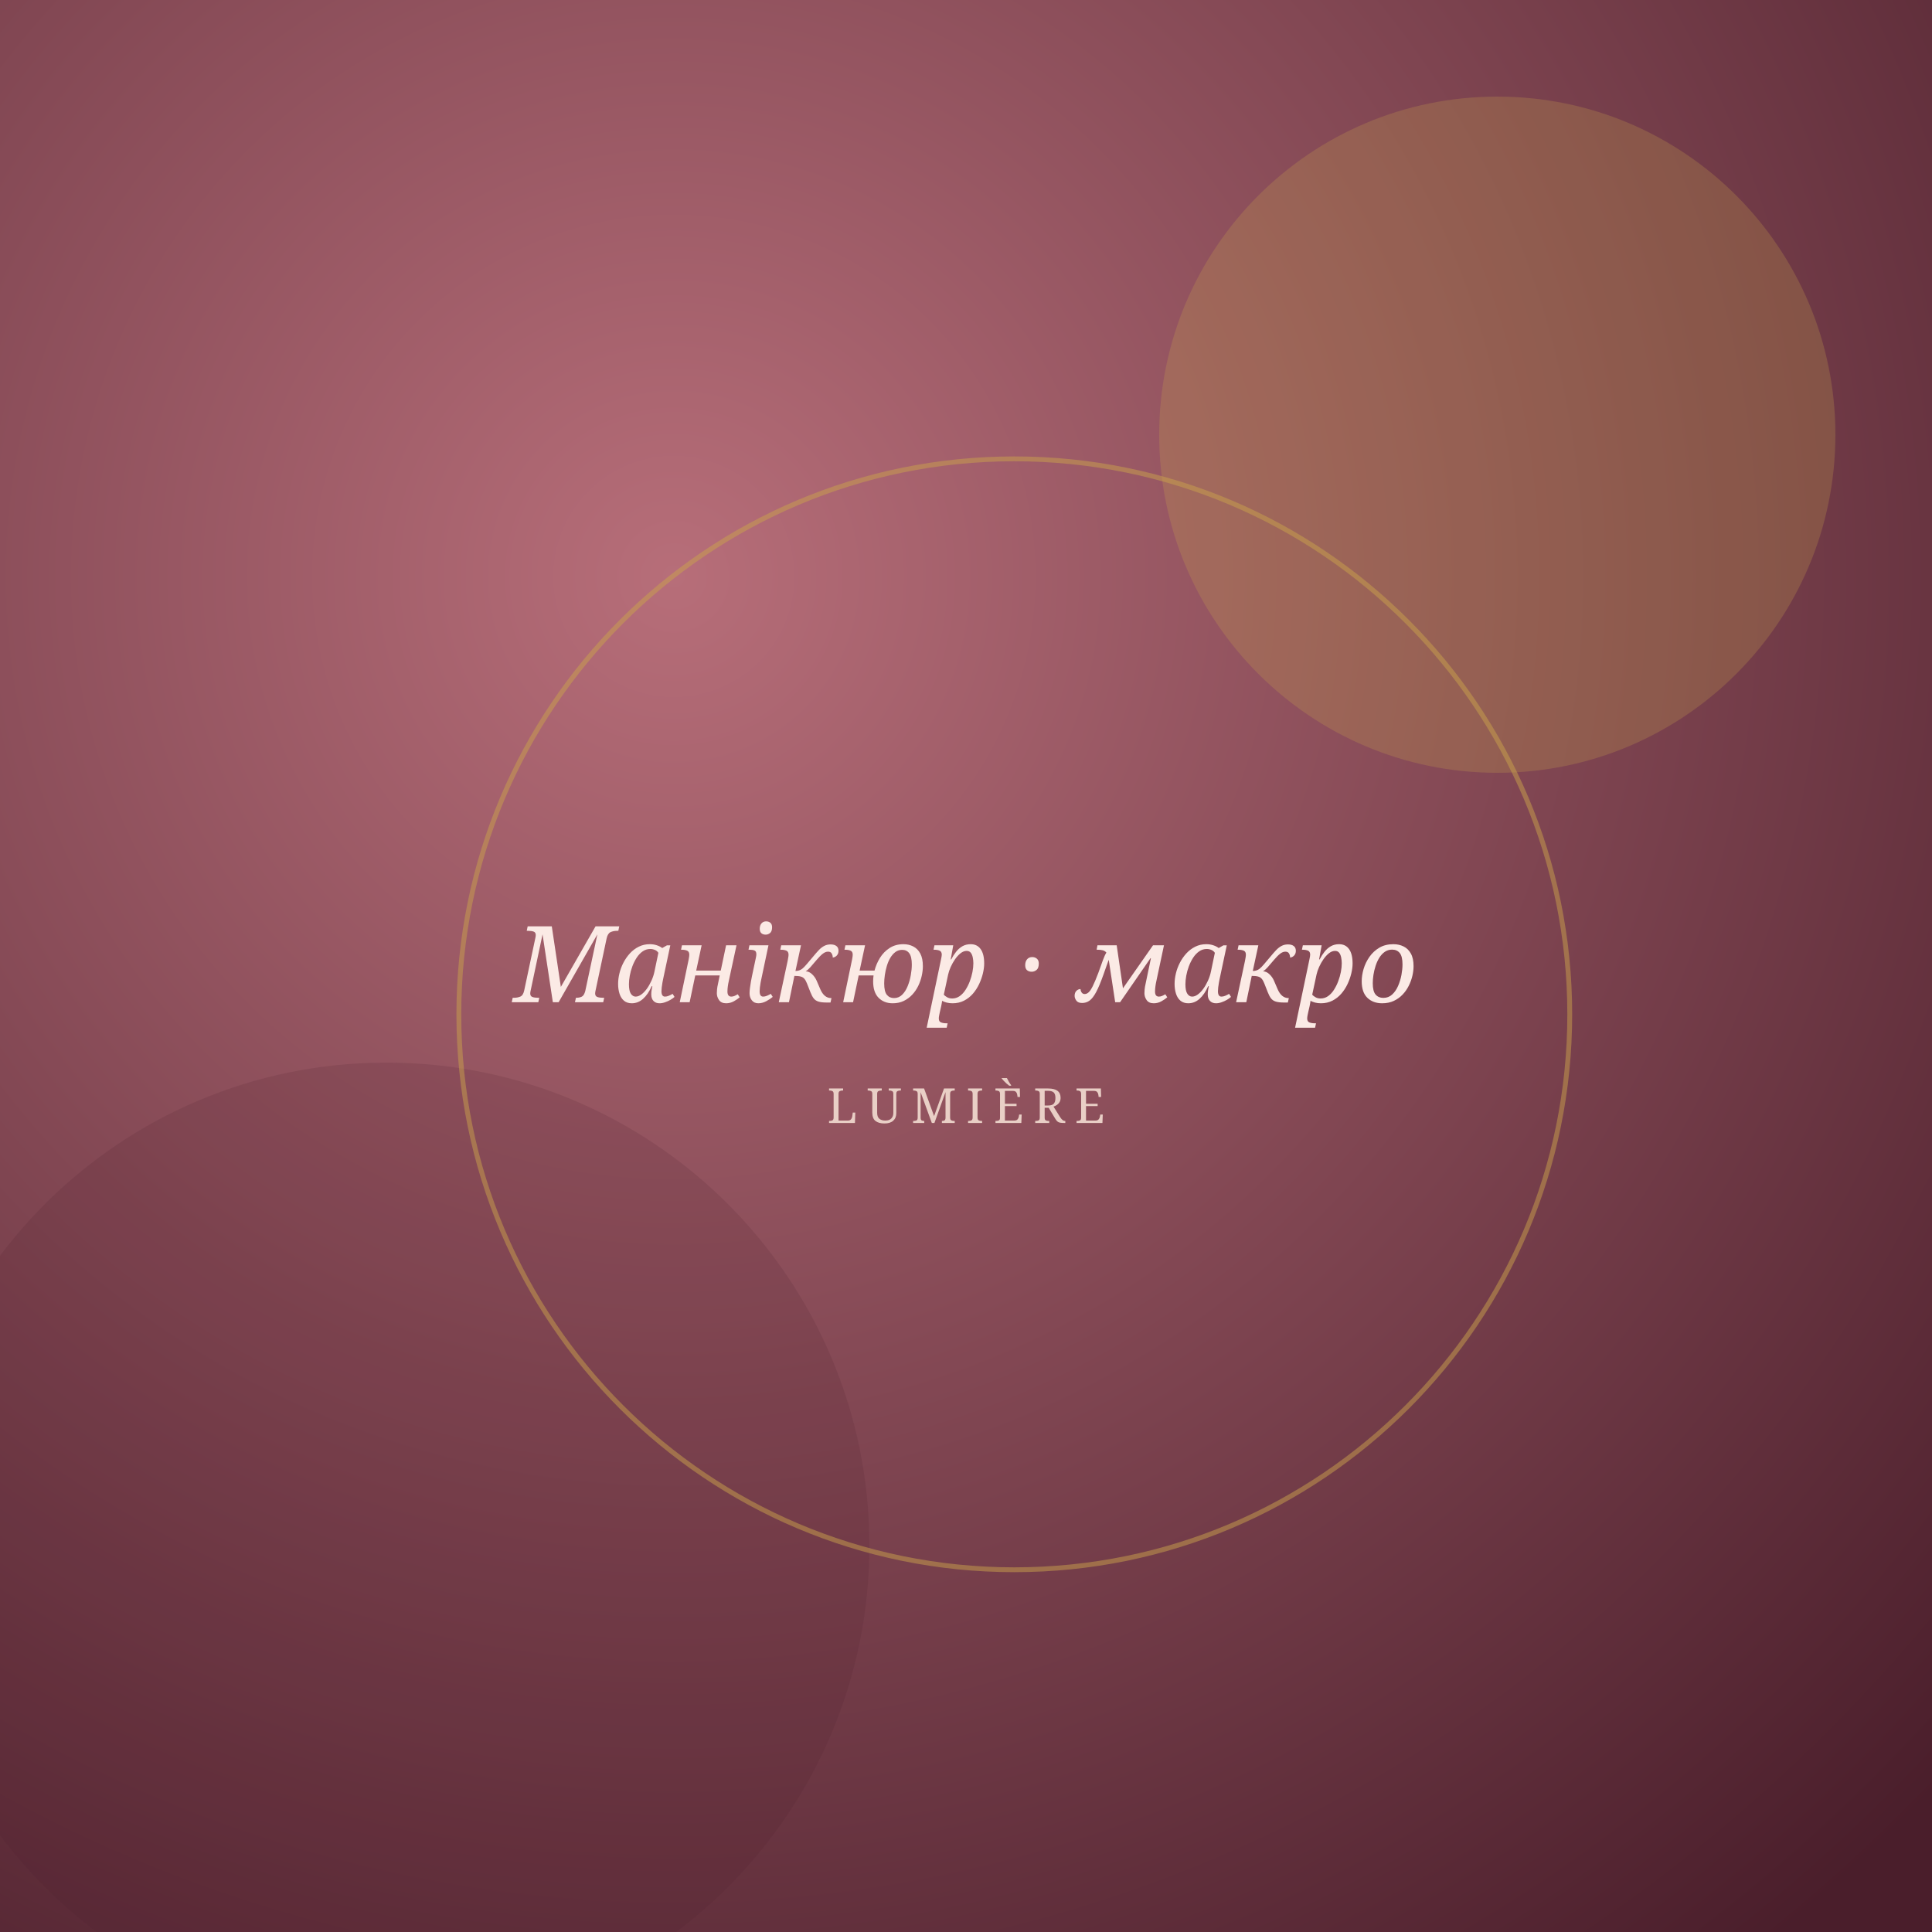
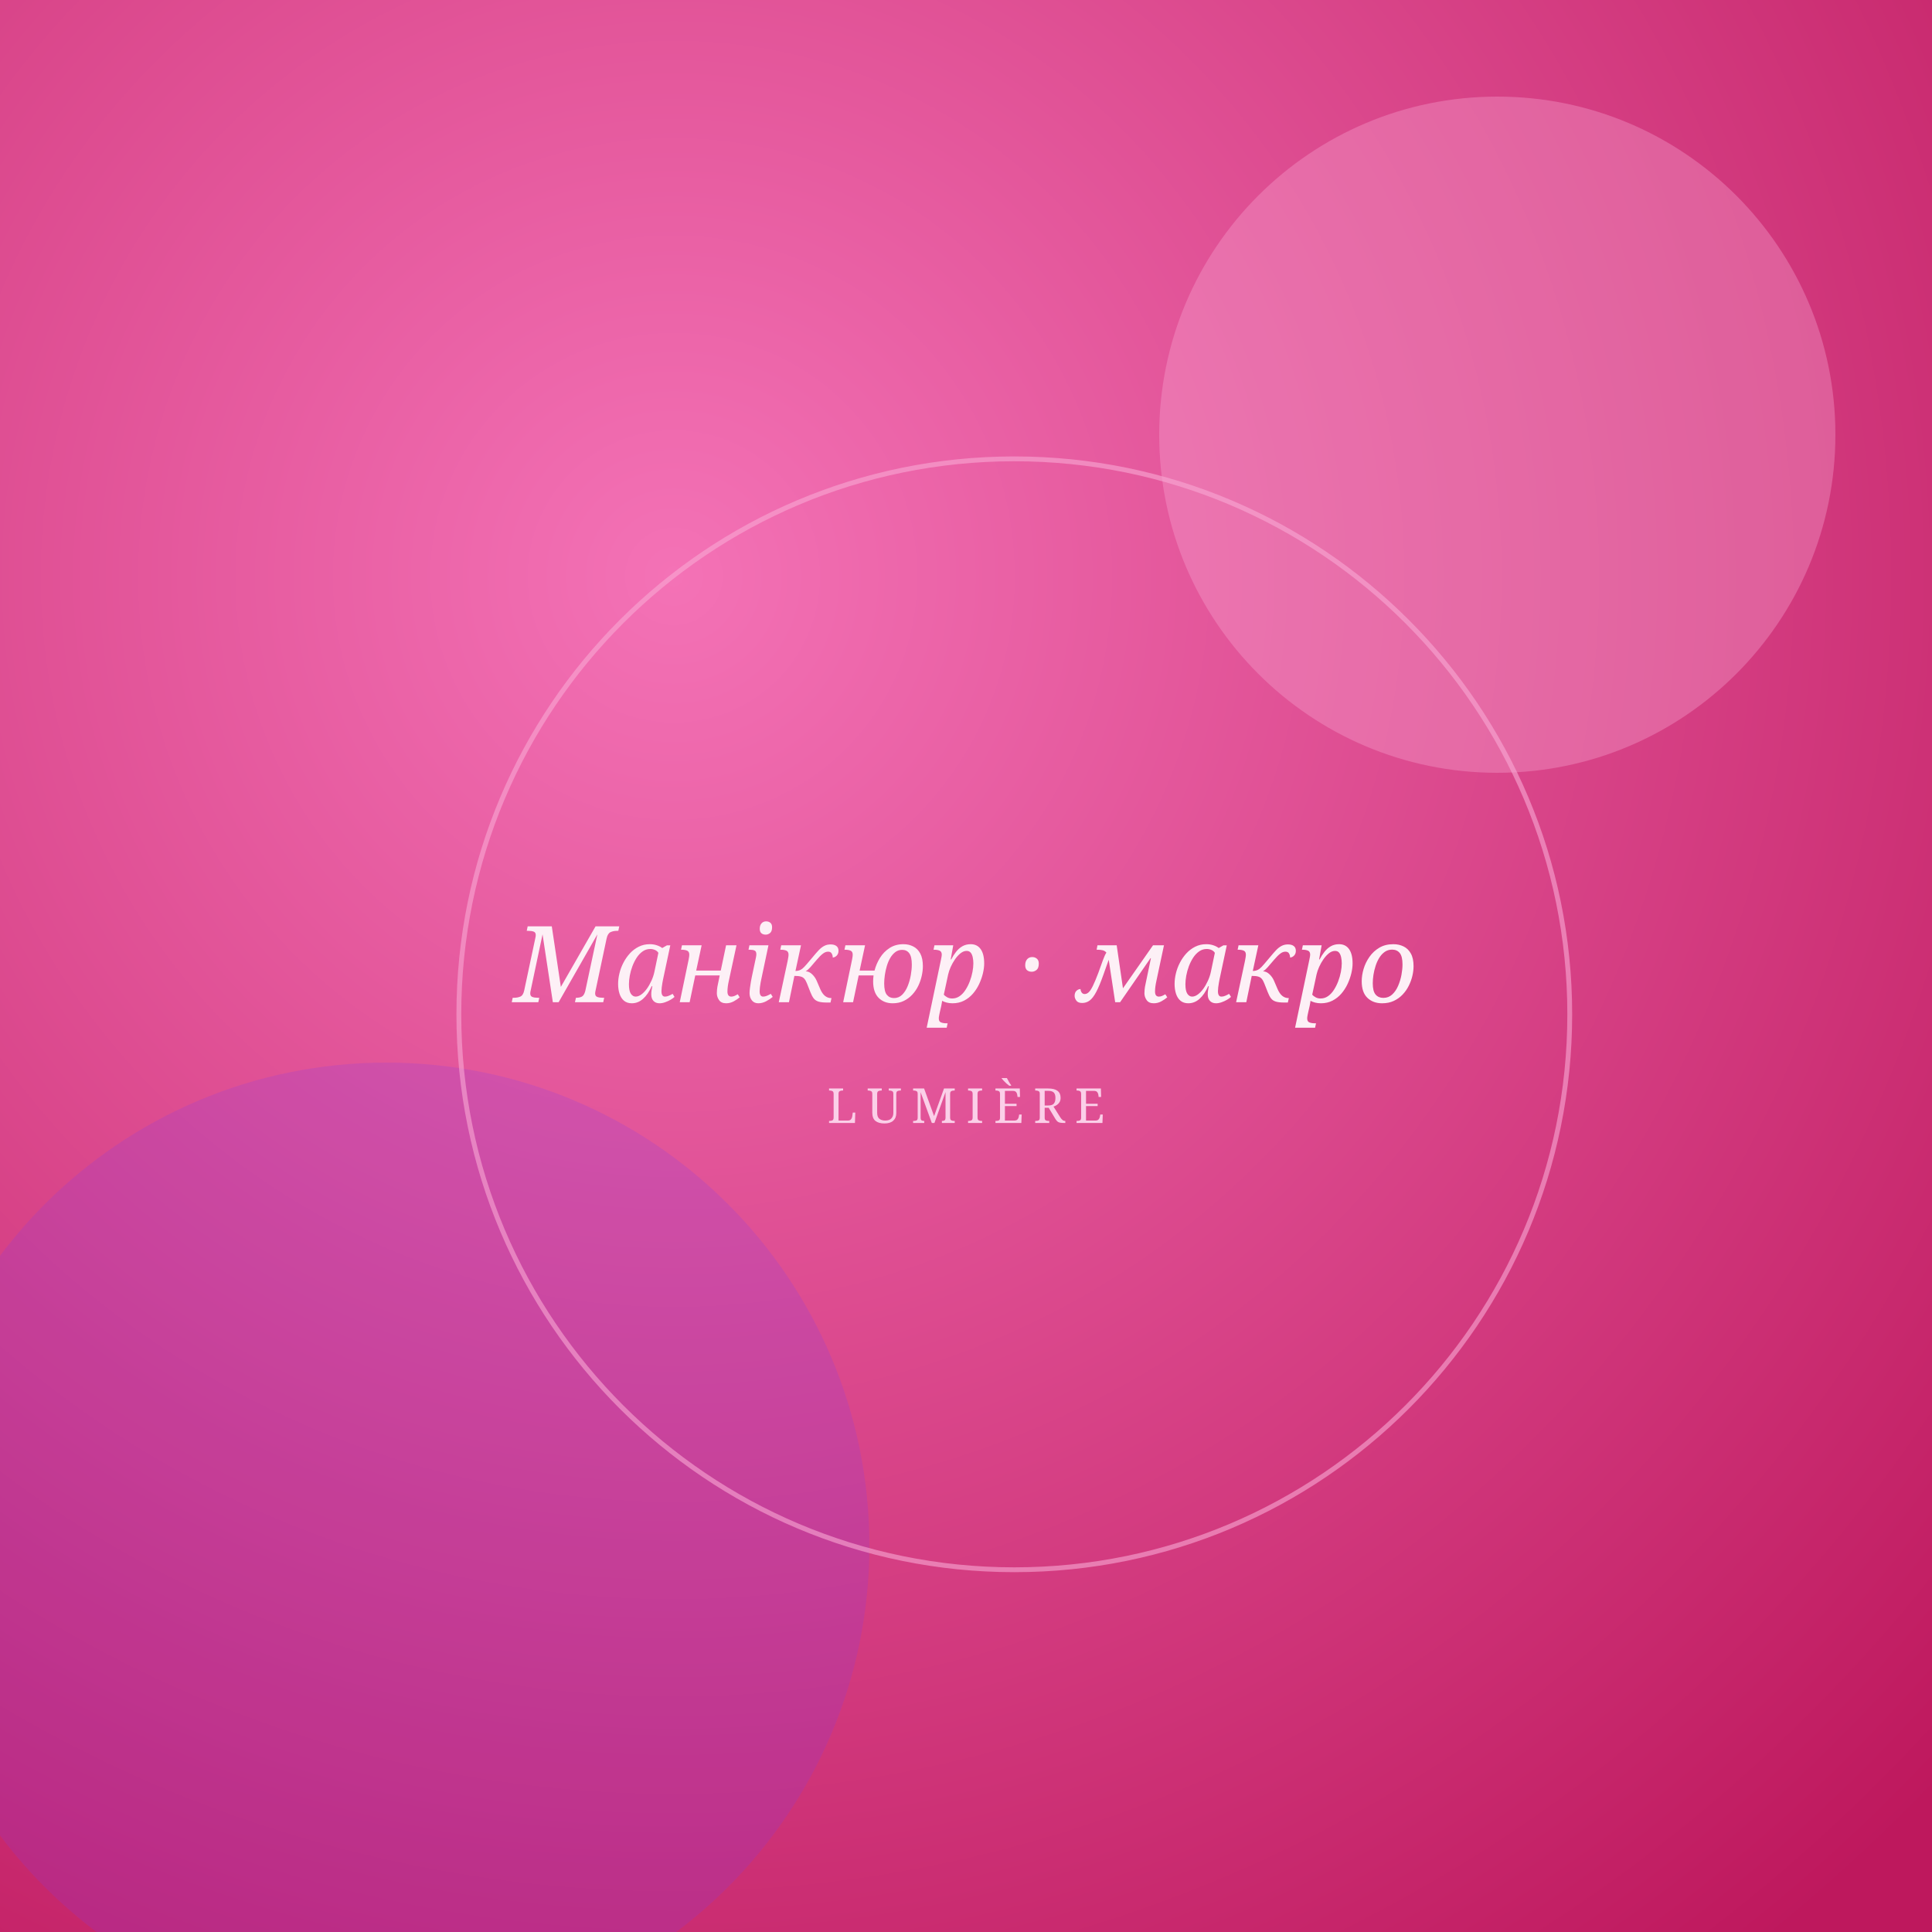
<svg xmlns="http://www.w3.org/2000/svg" viewBox="0 0 800 800" role="img" aria-label="Манікюр · макро">
  <defs>
    <radialGradient id="g" cx="35%" cy="30%" r="90%">
-       <stop offset="0%" stop-color="#B76E79" />
-       <stop offset="100%" stop-color="#4A1E2B" />
+       <stop offset="0%" stop-color="#F472B6" />
+       <stop offset="100%" stop-color="#BE185D" />
    </radialGradient>
  </defs>
  <rect width="800" height="800" fill="url(#g)" />
-   <circle cx="620" cy="180" r="140" fill="#C9A24B" opacity="0.25" />
-   <circle cx="160" cy="640" r="200" fill="#4A1E2B" opacity="0.15" />
-   <circle cx="420" cy="420" r="230" fill="none" stroke="#C9A24B" stroke-width="2" opacity="0.5" />
-   <text x="400" y="415" text-anchor="middle" font-family="Georgia, serif" font-style="italic" font-size="44" fill="#FBEAE5">Манікюр · макро</text>
-   <text x="400" y="465" text-anchor="middle" font-family="Georgia, serif" font-size="20" fill="#E9CFC6" letter-spacing="4">LUMIÈRE</text>
+   <circle cx="620" cy="180" r="140" fill="#F9A8D4" opacity="0.35" />
+   <circle cx="160" cy="640" r="200" fill="#7C3AED" opacity="0.18" />
+   <circle cx="420" cy="420" r="230" fill="none" stroke="#F9A8D4" stroke-width="2" opacity="0.6" />
+   <text x="400" y="415" text-anchor="middle" font-family="Georgia, serif" font-style="italic" font-size="44" fill="#FDF0F6">Манікюр · макро</text>
+   <text x="400" y="465" text-anchor="middle" font-family="Georgia, serif" font-size="20" fill="#FBCFE8" letter-spacing="4">LUMIÈRE</text>
</svg>
